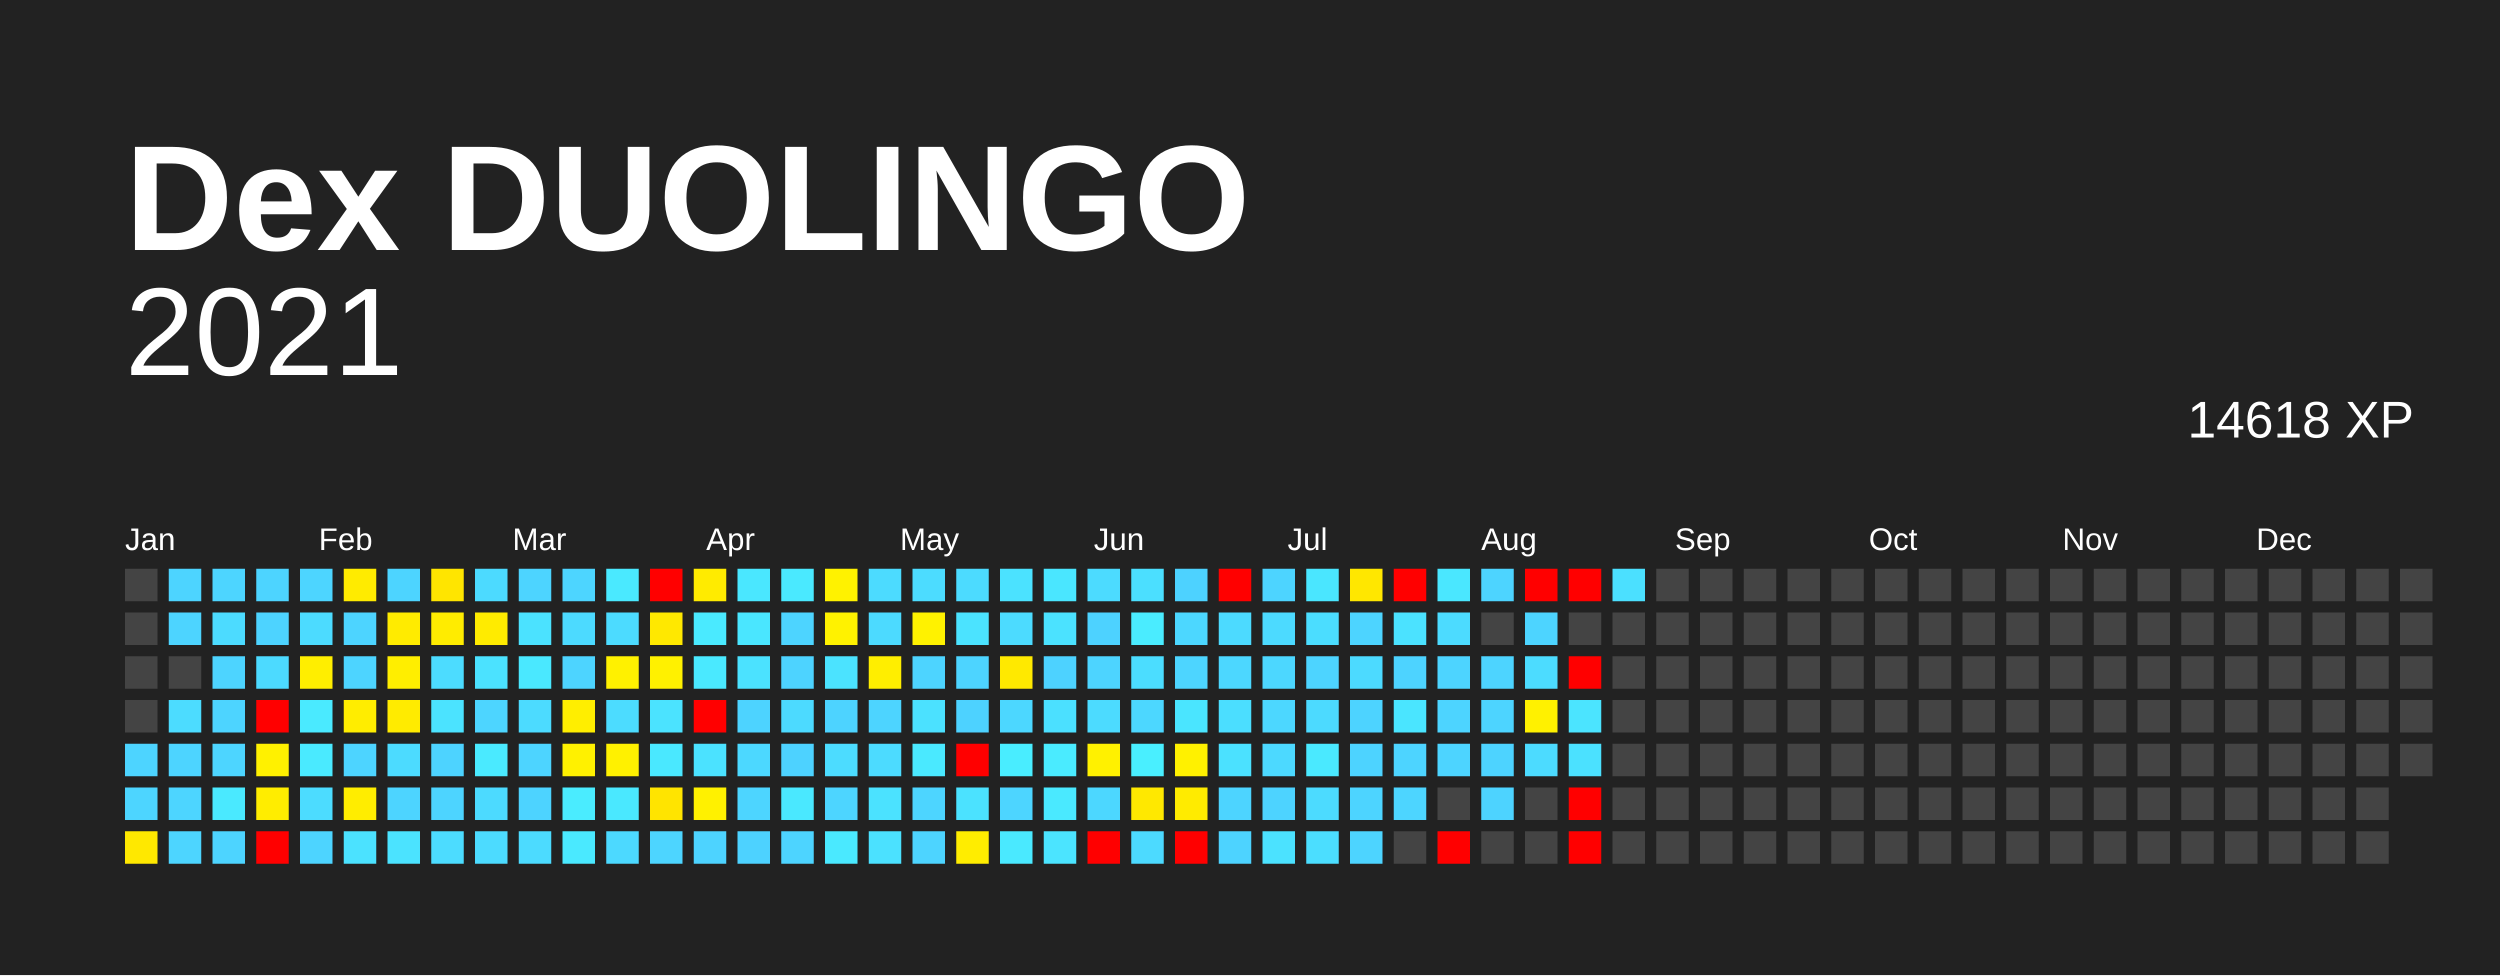
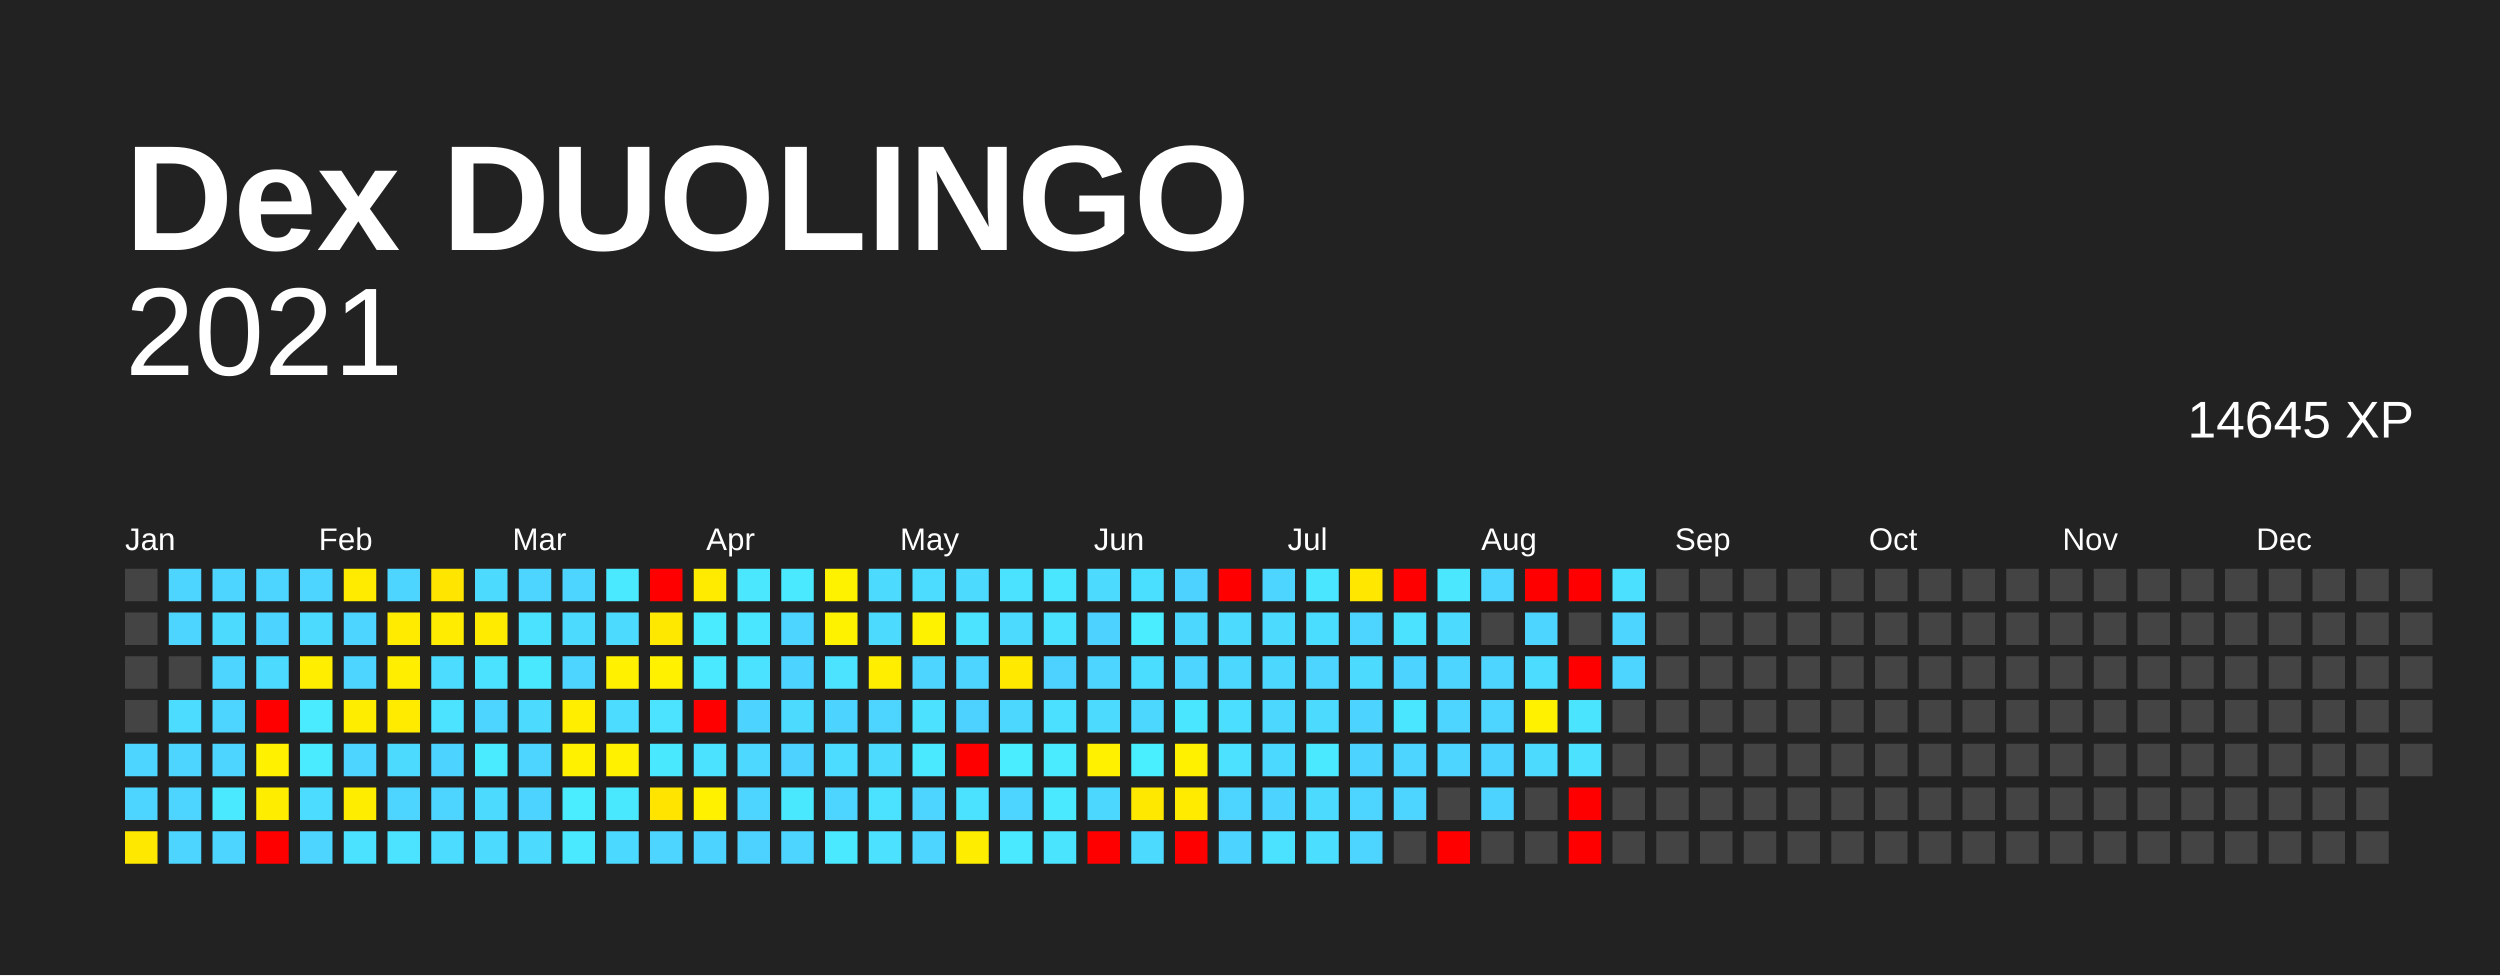
<svg xmlns="http://www.w3.org/2000/svg" baseProfile="full" height="78mm" version="1.1" viewBox="0,0,200,78" width="200mm">
  <defs />
  <rect fill="#222222" height="78" width="200" x="0" y="0" />
  <text fill="#FFFFFF" style="font-size:12px; font-family:Arial; font-weight:bold;" x="10" y="20">Dex DUOLINGO</text>
  <text alignment-baseline="hanging" fill="#FFFFFF" style="font-size:10.0px; font-family:Arial;" x="10" y="30">2021</text>
-   <text alignment-baseline="hanging" fill="#FFFFFF" style="font-size:4.125px; font-family:Arial;" x="175" y="35">14618 XP</text>
+   <text alignment-baseline="hanging" fill="#FFFFFF" style="font-size:4.125px; font-family:Arial;" x="175" y="35">14645 XP</text>
  <text fill="#FFFFFF" style="font-size:2.5px; font-family:Arial" x="10.0" y="44">Jan</text>
  <text fill="#FFFFFF" style="font-size:2.5px; font-family:Arial" x="25.5" y="44">Feb</text>
  <text fill="#FFFFFF" style="font-size:2.5px; font-family:Arial" x="41.0" y="44">Mar</text>
  <text fill="#FFFFFF" style="font-size:2.5px; font-family:Arial" x="56.5" y="44">Apr</text>
  <text fill="#FFFFFF" style="font-size:2.5px; font-family:Arial" x="72.0" y="44">May</text>
  <text fill="#FFFFFF" style="font-size:2.5px; font-family:Arial" x="87.5" y="44">Jun</text>
  <text fill="#FFFFFF" style="font-size:2.5px; font-family:Arial" x="103.0" y="44">Jul</text>
  <text fill="#FFFFFF" style="font-size:2.5px; font-family:Arial" x="118.5" y="44">Aug</text>
  <text fill="#FFFFFF" style="font-size:2.5px; font-family:Arial" x="134.0" y="44">Sep</text>
  <text fill="#FFFFFF" style="font-size:2.5px; font-family:Arial" x="149.5" y="44">Oct</text>
  <text fill="#FFFFFF" style="font-size:2.5px; font-family:Arial" x="165.0" y="44">Nov</text>
  <text fill="#FFFFFF" style="font-size:2.5px; font-family:Arial" x="180.5" y="44">Dec</text>
  <rect fill="#444444" height="2.6" width="2.6" x="10.0" y="45.5" />
  <rect fill="#444444" height="2.6" width="2.6" x="10.0" y="49.0" />
  <rect fill="#444444" height="2.6" width="2.6" x="10.0" y="52.5" />
  <rect fill="#444444" height="2.6" width="2.6" x="10.0" y="56.0" />
  <rect fill="#4dd4ff" height="2.6" width="2.6" x="10.0" y="59.5" />
  <rect fill="#4dd5ff" height="2.6" width="2.6" x="10.0" y="63.0" />
  <rect fill="#ffe800" height="2.6" width="2.6" x="10.0" y="66.5" />
  <rect fill="#4dd4ff" height="2.6" width="2.6" x="13.5" y="45.5" />
  <rect fill="#4dd4ff" height="2.6" width="2.6" x="13.5" y="49.0" />
  <rect fill="#444444" height="2.6" width="2.6" x="13.5" y="52.5" />
  <rect fill="#4cdcff" height="2.6" width="2.6" x="13.5" y="56.0" />
  <rect fill="#4dd4ff" height="2.6" width="2.6" x="13.5" y="59.5" />
  <rect fill="#4dd5ff" height="2.6" width="2.6" x="13.5" y="63.0" />
  <rect fill="#4dd5ff" height="2.6" width="2.6" x="13.5" y="66.5" />
  <rect fill="#4dd5ff" height="2.6" width="2.6" x="17.0" y="45.5" />
  <rect fill="#4cdbff" height="2.6" width="2.6" x="17.0" y="49.0" />
  <rect fill="#4dd4ff" height="2.6" width="2.6" x="17.0" y="52.5" />
  <rect fill="#4dd4ff" height="2.6" width="2.6" x="17.0" y="56.0" />
  <rect fill="#4dd5ff" height="2.6" width="2.6" x="17.0" y="59.5" />
  <rect fill="#4ae9ff" height="2.6" width="2.6" x="17.0" y="63.0" />
  <rect fill="#4dd4ff" height="2.6" width="2.6" x="17.0" y="66.5" />
  <rect fill="#4dd4ff" height="2.6" width="2.6" x="20.5" y="45.5" />
  <rect fill="#4dd3ff" height="2.6" width="2.6" x="20.5" y="49.0" />
  <rect fill="#4cdaff" height="2.6" width="2.6" x="20.5" y="52.5" />
  <rect fill="red" height="2.6" width="2.6" x="20.5" y="56.0" />
  <rect fill="#fff100" height="2.6" width="2.6" x="20.5" y="59.5" />
  <rect fill="#ffed00" height="2.6" width="2.6" x="20.5" y="63.0" />
  <rect fill="red" height="2.6" width="2.6" x="20.5" y="66.5" />
  <rect fill="#4dd5ff" height="2.6" width="2.6" x="24.0" y="45.5" />
  <rect fill="#4cdbff" height="2.6" width="2.6" x="24.0" y="49.0" />
  <rect fill="#ffee00" height="2.6" width="2.6" x="24.0" y="52.5" />
  <rect fill="#4aeaff" height="2.6" width="2.6" x="24.0" y="56.0" />
  <rect fill="#4aeaff" height="2.6" width="2.6" x="24.0" y="59.5" />
  <rect fill="#4cdcff" height="2.6" width="2.6" x="24.0" y="63.0" />
  <rect fill="#4dd4ff" height="2.6" width="2.6" x="24.0" y="66.5" />
  <rect fill="#ffeb00" height="2.6" width="2.6" x="27.5" y="45.5" />
  <rect fill="#4dd4ff" height="2.6" width="2.6" x="27.5" y="49.0" />
  <rect fill="#4dd4ff" height="2.6" width="2.6" x="27.5" y="52.5" />
  <rect fill="#ffed00" height="2.6" width="2.6" x="27.5" y="56.0" />
  <rect fill="#4dd4ff" height="2.6" width="2.6" x="27.5" y="59.5" />
  <rect fill="#ffed00" height="2.6" width="2.6" x="27.5" y="63.0" />
  <rect fill="#4be2ff" height="2.6" width="2.6" x="27.5" y="66.5" />
  <rect fill="#4dd4ff" height="2.6" width="2.6" x="31.0" y="45.5" />
  <rect fill="#ffeb00" height="2.6" width="2.6" x="31.0" y="49.0" />
  <rect fill="#ffee00" height="2.6" width="2.6" x="31.0" y="52.5" />
  <rect fill="#ffeb00" height="2.6" width="2.6" x="31.0" y="56.0" />
  <rect fill="#4cdbff" height="2.6" width="2.6" x="31.0" y="59.5" />
  <rect fill="#4dd4ff" height="2.6" width="2.6" x="31.0" y="63.0" />
  <rect fill="#4be3ff" height="2.6" width="2.6" x="31.0" y="66.5" />
  <rect fill="#ffe500" height="2.6" width="2.6" x="34.5" y="45.5" />
  <rect fill="#ffec00" height="2.6" width="2.6" x="34.5" y="49.0" />
  <rect fill="#4cdcff" height="2.6" width="2.6" x="34.5" y="52.5" />
  <rect fill="#4be3ff" height="2.6" width="2.6" x="34.5" y="56.0" />
  <rect fill="#4dd3ff" height="2.6" width="2.6" x="34.5" y="59.5" />
  <rect fill="#4dd4ff" height="2.6" width="2.6" x="34.5" y="63.0" />
  <rect fill="#4cdcff" height="2.6" width="2.6" x="34.5" y="66.5" />
  <rect fill="#4cdaff" height="2.6" width="2.6" x="38.0" y="45.5" />
  <rect fill="#ffeb00" height="2.6" width="2.6" x="38.0" y="49.0" />
  <rect fill="#4be2ff" height="2.6" width="2.6" x="38.0" y="52.5" />
  <rect fill="#4dd5ff" height="2.6" width="2.6" x="38.0" y="56.0" />
  <rect fill="#4aeaff" height="2.6" width="2.6" x="38.0" y="59.5" />
  <rect fill="#4cdaff" height="2.6" width="2.6" x="38.0" y="63.0" />
  <rect fill="#4cdbff" height="2.6" width="2.6" x="38.0" y="66.5" />
  <rect fill="#4dd4ff" height="2.6" width="2.6" x="41.5" y="45.5" />
  <rect fill="#4be2ff" height="2.6" width="2.6" x="41.5" y="49.0" />
  <rect fill="#4ae8ff" height="2.6" width="2.6" x="41.5" y="52.5" />
  <rect fill="#4cdbff" height="2.6" width="2.6" x="41.5" y="56.0" />
  <rect fill="#4dd4ff" height="2.6" width="2.6" x="41.5" y="59.5" />
  <rect fill="#4dd3ff" height="2.6" width="2.6" x="41.5" y="63.0" />
  <rect fill="#4cdbff" height="2.6" width="2.6" x="41.5" y="66.5" />
  <rect fill="#4dd5ff" height="2.6" width="2.6" x="45.0" y="45.5" />
  <rect fill="#4cdaff" height="2.6" width="2.6" x="45.0" y="49.0" />
  <rect fill="#4dd4ff" height="2.6" width="2.6" x="45.0" y="52.5" />
  <rect fill="#ffee00" height="2.6" width="2.6" x="45.0" y="56.0" />
  <rect fill="#fff100" height="2.6" width="2.6" x="45.0" y="59.5" />
  <rect fill="#4aecff" height="2.6" width="2.6" x="45.0" y="63.0" />
  <rect fill="#4ae9ff" height="2.6" width="2.6" x="45.0" y="66.5" />
  <rect fill="#4ae9ff" height="2.6" width="2.6" x="48.5" y="45.5" />
  <rect fill="#4cdbff" height="2.6" width="2.6" x="48.5" y="49.0" />
  <rect fill="#fff100" height="2.6" width="2.6" x="48.5" y="52.5" />
  <rect fill="#4cdcff" height="2.6" width="2.6" x="48.5" y="56.0" />
  <rect fill="#fff100" height="2.6" width="2.6" x="48.5" y="59.5" />
  <rect fill="#4ae8ff" height="2.6" width="2.6" x="48.5" y="63.0" />
  <rect fill="#4cd9ff" height="2.6" width="2.6" x="48.5" y="66.5" />
  <rect fill="red" height="2.6" width="2.6" x="52.0" y="45.5" />
  <rect fill="#ffe800" height="2.6" width="2.6" x="52.0" y="49.0" />
  <rect fill="#fff100" height="2.6" width="2.6" x="52.0" y="52.5" />
  <rect fill="#4be3ff" height="2.6" width="2.6" x="52.0" y="56.0" />
  <rect fill="#4ae8ff" height="2.6" width="2.6" x="52.0" y="59.5" />
  <rect fill="#ffe400" height="2.6" width="2.6" x="52.0" y="63.0" />
  <rect fill="#4dd5ff" height="2.6" width="2.6" x="52.0" y="66.5" />
  <rect fill="#ffeb00" height="2.6" width="2.6" x="55.5" y="45.5" />
  <rect fill="#4aeaff" height="2.6" width="2.6" x="55.5" y="49.0" />
  <rect fill="#4ae9ff" height="2.6" width="2.6" x="55.5" y="52.5" />
  <rect fill="red" height="2.6" width="2.6" x="55.5" y="56.0" />
  <rect fill="#4be2ff" height="2.6" width="2.6" x="55.5" y="59.5" />
  <rect fill="#fff100" height="2.6" width="2.6" x="55.5" y="63.0" />
  <rect fill="#4dd3ff" height="2.6" width="2.6" x="55.5" y="66.5" />
  <rect fill="#4ae7ff" height="2.6" width="2.6" x="59.0" y="45.5" />
  <rect fill="#4ae6ff" height="2.6" width="2.6" x="59.0" y="49.0" />
  <rect fill="#4be2ff" height="2.6" width="2.6" x="59.0" y="52.5" />
  <rect fill="#4dd3ff" height="2.6" width="2.6" x="59.0" y="56.0" />
  <rect fill="#4cd8ff" height="2.6" width="2.6" x="59.0" y="59.5" />
  <rect fill="#4dd5ff" height="2.6" width="2.6" x="59.0" y="63.0" />
  <rect fill="#4dd2ff" height="2.6" width="2.6" x="59.0" y="66.5" />
  <rect fill="#4ae9ff" height="2.6" width="2.6" x="62.5" y="45.5" />
  <rect fill="#4dd4ff" height="2.6" width="2.6" x="62.5" y="49.0" />
  <rect fill="#4dd3ff" height="2.6" width="2.6" x="62.5" y="52.5" />
  <rect fill="#4cdaff" height="2.6" width="2.6" x="62.5" y="56.0" />
  <rect fill="#4dd2ff" height="2.6" width="2.6" x="62.5" y="59.5" />
  <rect fill="#4ae8ff" height="2.6" width="2.6" x="62.5" y="63.0" />
  <rect fill="#4dd4ff" height="2.6" width="2.6" x="62.5" y="66.5" />
  <rect fill="#fff200" height="2.6" width="2.6" x="66.0" y="45.5" />
  <rect fill="#fff200" height="2.6" width="2.6" x="66.0" y="49.0" />
  <rect fill="#4be3ff" height="2.6" width="2.6" x="66.0" y="52.5" />
  <rect fill="#4dd3ff" height="2.6" width="2.6" x="66.0" y="56.0" />
  <rect fill="#4cdcff" height="2.6" width="2.6" x="66.0" y="59.5" />
  <rect fill="#4dd5ff" height="2.6" width="2.6" x="66.0" y="63.0" />
  <rect fill="#4ae9ff" height="2.6" width="2.6" x="66.0" y="66.5" />
  <rect fill="#4cdbff" height="2.6" width="2.6" x="69.5" y="45.5" />
  <rect fill="#4cdaff" height="2.6" width="2.6" x="69.5" y="49.0" />
  <rect fill="#ffee00" height="2.6" width="2.6" x="69.5" y="52.5" />
  <rect fill="#4dd4ff" height="2.6" width="2.6" x="69.5" y="56.0" />
  <rect fill="#4cdbff" height="2.6" width="2.6" x="69.5" y="59.5" />
  <rect fill="#4be2ff" height="2.6" width="2.6" x="69.5" y="63.0" />
  <rect fill="#4be1ff" height="2.6" width="2.6" x="69.5" y="66.5" />
  <rect fill="#4cdcff" height="2.6" width="2.6" x="73.0" y="45.5" />
  <rect fill="#fff200" height="2.6" width="2.6" x="73.0" y="49.0" />
  <rect fill="#4dd4ff" height="2.6" width="2.6" x="73.0" y="52.5" />
  <rect fill="#4be1ff" height="2.6" width="2.6" x="73.0" y="56.0" />
  <rect fill="#4ae9ff" height="2.6" width="2.6" x="73.0" y="59.5" />
  <rect fill="#4dd5ff" height="2.6" width="2.6" x="73.0" y="63.0" />
  <rect fill="#4dd4ff" height="2.6" width="2.6" x="73.0" y="66.5" />
  <rect fill="#4cdbff" height="2.6" width="2.6" x="76.5" y="45.5" />
  <rect fill="#4be3ff" height="2.6" width="2.6" x="76.5" y="49.0" />
  <rect fill="#4dd4ff" height="2.6" width="2.6" x="76.5" y="52.5" />
  <rect fill="#4dd2ff" height="2.6" width="2.6" x="76.5" y="56.0" />
  <rect fill="red" height="2.6" width="2.6" x="76.5" y="59.5" />
  <rect fill="#4be2ff" height="2.6" width="2.6" x="76.5" y="63.0" />
  <rect fill="#ffed00" height="2.6" width="2.6" x="76.5" y="66.5" />
  <rect fill="#4be2ff" height="2.6" width="2.6" x="80.0" y="45.5" />
  <rect fill="#4cdbff" height="2.6" width="2.6" x="80.0" y="49.0" />
  <rect fill="#ffe900" height="2.6" width="2.6" x="80.0" y="52.5" />
  <rect fill="#4cd7ff" height="2.6" width="2.6" x="80.0" y="56.0" />
  <rect fill="#49edff" height="2.6" width="2.6" x="80.0" y="59.5" />
  <rect fill="#4dd5ff" height="2.6" width="2.6" x="80.0" y="63.0" />
  <rect fill="#4ae9ff" height="2.6" width="2.6" x="80.0" y="66.5" />
  <rect fill="#4ae6ff" height="2.6" width="2.6" x="83.5" y="45.5" />
  <rect fill="#4be2ff" height="2.6" width="2.6" x="83.5" y="49.0" />
  <rect fill="#4dd2ff" height="2.6" width="2.6" x="83.5" y="52.5" />
  <rect fill="#4be0ff" height="2.6" width="2.6" x="83.5" y="56.0" />
  <rect fill="#4aebff" height="2.6" width="2.6" x="83.5" y="59.5" />
  <rect fill="#4ae9ff" height="2.6" width="2.6" x="83.5" y="63.0" />
  <rect fill="#4be4ff" height="2.6" width="2.6" x="83.5" y="66.5" />
  <rect fill="#4cdbff" height="2.6" width="2.6" x="87.0" y="45.5" />
  <rect fill="#4dd2ff" height="2.6" width="2.6" x="87.0" y="49.0" />
  <rect fill="#4dd4ff" height="2.6" width="2.6" x="87.0" y="52.5" />
  <rect fill="#4cdbff" height="2.6" width="2.6" x="87.0" y="56.0" />
  <rect fill="#fff100" height="2.6" width="2.6" x="87.0" y="59.5" />
  <rect fill="#4cd7ff" height="2.6" width="2.6" x="87.0" y="63.0" />
  <rect fill="red" height="2.6" width="2.6" x="87.0" y="66.5" />
  <rect fill="#4bdfff" height="2.6" width="2.6" x="90.5" y="45.5" />
  <rect fill="#4aecff" height="2.6" width="2.6" x="90.5" y="49.0" />
  <rect fill="#4bddff" height="2.6" width="2.6" x="90.5" y="52.5" />
  <rect fill="#4cd7ff" height="2.6" width="2.6" x="90.5" y="56.0" />
  <rect fill="#49efff" height="2.6" width="2.6" x="90.5" y="59.5" />
  <rect fill="#ffe800" height="2.6" width="2.6" x="90.5" y="63.0" />
  <rect fill="#4cdaff" height="2.6" width="2.6" x="90.5" y="66.5" />
  <rect fill="#4dd2ff" height="2.6" width="2.6" x="94.0" y="45.5" />
  <rect fill="#4cd7ff" height="2.6" width="2.6" x="94.0" y="49.0" />
  <rect fill="#4dd5ff" height="2.6" width="2.6" x="94.0" y="52.5" />
  <rect fill="#4ae5ff" height="2.6" width="2.6" x="94.0" y="56.0" />
  <rect fill="#fff100" height="2.6" width="2.6" x="94.0" y="59.5" />
  <rect fill="#ffeb00" height="2.6" width="2.6" x="94.0" y="63.0" />
  <rect fill="red" height="2.6" width="2.6" x="94.0" y="66.5" />
  <rect fill="red" height="2.6" width="2.6" x="97.5" y="45.5" />
  <rect fill="#4cdaff" height="2.6" width="2.6" x="97.5" y="49.0" />
  <rect fill="#4cd7ff" height="2.6" width="2.6" x="97.5" y="52.5" />
  <rect fill="#4bdeff" height="2.6" width="2.6" x="97.5" y="56.0" />
  <rect fill="#4be1ff" height="2.6" width="2.6" x="97.5" y="59.5" />
  <rect fill="#4dd4ff" height="2.6" width="2.6" x="97.5" y="63.0" />
  <rect fill="#4dd3ff" height="2.6" width="2.6" x="97.5" y="66.5" />
  <rect fill="#4dd4ff" height="2.6" width="2.6" x="101.0" y="45.5" />
  <rect fill="#4cdaff" height="2.6" width="2.6" x="101.0" y="49.0" />
  <rect fill="#4cd7ff" height="2.6" width="2.6" x="101.0" y="52.5" />
  <rect fill="#4cd7ff" height="2.6" width="2.6" x="101.0" y="56.0" />
  <rect fill="#4cd9ff" height="2.6" width="2.6" x="101.0" y="59.5" />
  <rect fill="#4dd3ff" height="2.6" width="2.6" x="101.0" y="63.0" />
  <rect fill="#4be2ff" height="2.6" width="2.6" x="101.0" y="66.5" />
  <rect fill="#4ae6ff" height="2.6" width="2.6" x="104.5" y="45.5" />
  <rect fill="#4bddff" height="2.6" width="2.6" x="104.5" y="49.0" />
  <rect fill="#4dd4ff" height="2.6" width="2.6" x="104.5" y="52.5" />
  <rect fill="#4cdaff" height="2.6" width="2.6" x="104.5" y="56.0" />
  <rect fill="#4ae9ff" height="2.6" width="2.6" x="104.5" y="59.5" />
  <rect fill="#4cdbff" height="2.6" width="2.6" x="104.5" y="63.0" />
  <rect fill="#4bdeff" height="2.6" width="2.6" x="104.5" y="66.5" />
  <rect fill="#ffe700" height="2.6" width="2.6" x="108.0" y="45.5" />
  <rect fill="#4dd4ff" height="2.6" width="2.6" x="108.0" y="49.0" />
  <rect fill="#4cdaff" height="2.6" width="2.6" x="108.0" y="52.5" />
  <rect fill="#4dd3ff" height="2.6" width="2.6" x="108.0" y="56.0" />
  <rect fill="#4dd3ff" height="2.6" width="2.6" x="108.0" y="59.5" />
  <rect fill="#4dd4ff" height="2.6" width="2.6" x="108.0" y="63.0" />
  <rect fill="#4dd4ff" height="2.6" width="2.6" x="108.0" y="66.5" />
  <rect fill="red" height="2.6" width="2.6" x="111.5" y="45.5" />
  <rect fill="#4be2ff" height="2.6" width="2.6" x="111.5" y="49.0" />
  <rect fill="#4dd3ff" height="2.6" width="2.6" x="111.5" y="52.5" />
  <rect fill="#4ae5ff" height="2.6" width="2.6" x="111.5" y="56.0" />
  <rect fill="#4dd4ff" height="2.6" width="2.6" x="111.5" y="59.5" />
  <rect fill="#4dd5ff" height="2.6" width="2.6" x="111.5" y="63.0" />
  <rect fill="#444444" height="2.6" width="2.6" x="111.5" y="66.5" />
  <rect fill="#4ae7ff" height="2.6" width="2.6" x="115.0" y="45.5" />
  <rect fill="#4cdbff" height="2.6" width="2.6" x="115.0" y="49.0" />
  <rect fill="#4dd4ff" height="2.6" width="2.6" x="115.0" y="52.5" />
  <rect fill="#4dd4ff" height="2.6" width="2.6" x="115.0" y="56.0" />
  <rect fill="#4dd4ff" height="2.6" width="2.6" x="115.0" y="59.5" />
  <rect fill="#444444" height="2.6" width="2.6" x="115.0" y="63.0" />
  <rect fill="red" height="2.6" width="2.6" x="115.0" y="66.5" />
  <rect fill="#4dd4ff" height="2.6" width="2.6" x="118.5" y="45.5" />
  <rect fill="#444444" height="2.6" width="2.6" x="118.5" y="49.0" />
  <rect fill="#4dd4ff" height="2.6" width="2.6" x="118.5" y="52.5" />
  <rect fill="#4dd4ff" height="2.6" width="2.6" x="118.5" y="56.0" />
  <rect fill="#4dd3ff" height="2.6" width="2.6" x="118.5" y="59.5" />
  <rect fill="#4dd3ff" height="2.6" width="2.6" x="118.5" y="63.0" />
  <rect fill="#444444" height="2.6" width="2.6" x="118.5" y="66.5" />
  <rect fill="red" height="2.6" width="2.6" x="122.0" y="45.5" />
  <rect fill="#4dd4ff" height="2.6" width="2.6" x="122.0" y="49.0" />
  <rect fill="#4cdcff" height="2.6" width="2.6" x="122.0" y="52.5" />
  <rect fill="#fff100" height="2.6" width="2.6" x="122.0" y="56.0" />
  <rect fill="#4cdbff" height="2.6" width="2.6" x="122.0" y="59.5" />
  <rect fill="#444444" height="2.6" width="2.6" x="122.0" y="63.0" />
  <rect fill="#444444" height="2.6" width="2.6" x="122.0" y="66.5" />
  <rect fill="red" height="2.6" width="2.6" x="125.5" y="45.5" />
  <rect fill="#444444" height="2.6" width="2.6" x="125.5" y="49.0" />
  <rect fill="red" height="2.6" width="2.6" x="125.5" y="52.5" />
  <rect fill="#4be4ff" height="2.6" width="2.6" x="125.5" y="56.0" />
  <rect fill="#4be1ff" height="2.6" width="2.6" x="125.5" y="59.5" />
  <rect fill="red" height="2.6" width="2.6" x="125.5" y="63.0" />
  <rect fill="red" height="2.6" width="2.6" x="125.5" y="66.5" />
  <rect fill="#4be0ff" height="2.6" width="2.6" x="129.0" y="45.5" />
-   <rect fill="#444444" height="2.6" width="2.6" x="129.0" y="49.0" />
-   <rect fill="#444444" height="2.6" width="2.6" x="129.0" y="52.5" />
+   <rect fill="#4dd4ff" height="2.6" width="2.6" x="129.0" y="49.0" />
+   <rect fill="#4dd4ff" height="2.6" width="2.6" x="129.0" y="52.5" />
  <rect fill="#444444" height="2.6" width="2.6" x="129.0" y="56.0" />
  <rect fill="#444444" height="2.6" width="2.6" x="129.0" y="59.5" />
  <rect fill="#444444" height="2.6" width="2.6" x="129.0" y="63.0" />
  <rect fill="#444444" height="2.6" width="2.6" x="129.0" y="66.5" />
  <rect fill="#444444" height="2.6" width="2.6" x="132.5" y="45.5" />
  <rect fill="#444444" height="2.6" width="2.6" x="132.5" y="49.0" />
  <rect fill="#444444" height="2.6" width="2.6" x="132.5" y="52.5" />
  <rect fill="#444444" height="2.6" width="2.6" x="132.5" y="56.0" />
  <rect fill="#444444" height="2.6" width="2.6" x="132.5" y="59.5" />
  <rect fill="#444444" height="2.6" width="2.6" x="132.5" y="63.0" />
  <rect fill="#444444" height="2.6" width="2.6" x="132.5" y="66.5" />
  <rect fill="#444444" height="2.6" width="2.6" x="136.0" y="45.5" />
  <rect fill="#444444" height="2.6" width="2.6" x="136.0" y="49.0" />
  <rect fill="#444444" height="2.6" width="2.6" x="136.0" y="52.5" />
  <rect fill="#444444" height="2.6" width="2.6" x="136.0" y="56.0" />
  <rect fill="#444444" height="2.6" width="2.6" x="136.0" y="59.5" />
  <rect fill="#444444" height="2.6" width="2.6" x="136.0" y="63.0" />
  <rect fill="#444444" height="2.6" width="2.6" x="136.0" y="66.5" />
  <rect fill="#444444" height="2.6" width="2.6" x="139.5" y="45.5" />
  <rect fill="#444444" height="2.6" width="2.6" x="139.5" y="49.0" />
  <rect fill="#444444" height="2.6" width="2.6" x="139.5" y="52.5" />
  <rect fill="#444444" height="2.6" width="2.6" x="139.5" y="56.0" />
  <rect fill="#444444" height="2.6" width="2.6" x="139.5" y="59.5" />
  <rect fill="#444444" height="2.6" width="2.6" x="139.5" y="63.0" />
  <rect fill="#444444" height="2.6" width="2.6" x="139.5" y="66.5" />
  <rect fill="#444444" height="2.6" width="2.6" x="143.0" y="45.5" />
  <rect fill="#444444" height="2.6" width="2.6" x="143.0" y="49.0" />
  <rect fill="#444444" height="2.6" width="2.6" x="143.0" y="52.5" />
  <rect fill="#444444" height="2.6" width="2.6" x="143.0" y="56.0" />
  <rect fill="#444444" height="2.6" width="2.6" x="143.0" y="59.5" />
  <rect fill="#444444" height="2.6" width="2.6" x="143.0" y="63.0" />
  <rect fill="#444444" height="2.6" width="2.6" x="143.0" y="66.5" />
  <rect fill="#444444" height="2.6" width="2.6" x="146.5" y="45.5" />
  <rect fill="#444444" height="2.6" width="2.6" x="146.5" y="49.0" />
  <rect fill="#444444" height="2.6" width="2.6" x="146.5" y="52.5" />
  <rect fill="#444444" height="2.6" width="2.6" x="146.5" y="56.0" />
  <rect fill="#444444" height="2.6" width="2.6" x="146.5" y="59.5" />
  <rect fill="#444444" height="2.6" width="2.6" x="146.5" y="63.0" />
  <rect fill="#444444" height="2.6" width="2.6" x="146.5" y="66.5" />
  <rect fill="#444444" height="2.6" width="2.6" x="150.0" y="45.5" />
  <rect fill="#444444" height="2.6" width="2.6" x="150.0" y="49.0" />
  <rect fill="#444444" height="2.6" width="2.6" x="150.0" y="52.5" />
  <rect fill="#444444" height="2.6" width="2.6" x="150.0" y="56.0" />
  <rect fill="#444444" height="2.6" width="2.6" x="150.0" y="59.5" />
  <rect fill="#444444" height="2.6" width="2.6" x="150.0" y="63.0" />
  <rect fill="#444444" height="2.6" width="2.6" x="150.0" y="66.5" />
  <rect fill="#444444" height="2.6" width="2.6" x="153.5" y="45.5" />
  <rect fill="#444444" height="2.6" width="2.6" x="153.5" y="49.0" />
  <rect fill="#444444" height="2.6" width="2.6" x="153.5" y="52.5" />
  <rect fill="#444444" height="2.6" width="2.6" x="153.5" y="56.0" />
  <rect fill="#444444" height="2.6" width="2.6" x="153.5" y="59.5" />
  <rect fill="#444444" height="2.6" width="2.6" x="153.5" y="63.0" />
  <rect fill="#444444" height="2.6" width="2.6" x="153.5" y="66.5" />
  <rect fill="#444444" height="2.6" width="2.6" x="157.0" y="45.5" />
  <rect fill="#444444" height="2.6" width="2.6" x="157.0" y="49.0" />
  <rect fill="#444444" height="2.6" width="2.6" x="157.0" y="52.5" />
  <rect fill="#444444" height="2.6" width="2.6" x="157.0" y="56.0" />
  <rect fill="#444444" height="2.6" width="2.6" x="157.0" y="59.5" />
  <rect fill="#444444" height="2.6" width="2.6" x="157.0" y="63.0" />
  <rect fill="#444444" height="2.6" width="2.6" x="157.0" y="66.5" />
  <rect fill="#444444" height="2.6" width="2.6" x="160.5" y="45.5" />
  <rect fill="#444444" height="2.6" width="2.6" x="160.5" y="49.0" />
  <rect fill="#444444" height="2.6" width="2.6" x="160.5" y="52.5" />
  <rect fill="#444444" height="2.6" width="2.6" x="160.5" y="56.0" />
  <rect fill="#444444" height="2.6" width="2.6" x="160.5" y="59.5" />
  <rect fill="#444444" height="2.6" width="2.6" x="160.5" y="63.0" />
  <rect fill="#444444" height="2.6" width="2.6" x="160.5" y="66.5" />
  <rect fill="#444444" height="2.6" width="2.6" x="164.0" y="45.5" />
  <rect fill="#444444" height="2.6" width="2.6" x="164.0" y="49.0" />
  <rect fill="#444444" height="2.6" width="2.6" x="164.0" y="52.5" />
  <rect fill="#444444" height="2.6" width="2.6" x="164.0" y="56.0" />
  <rect fill="#444444" height="2.6" width="2.6" x="164.0" y="59.5" />
  <rect fill="#444444" height="2.6" width="2.6" x="164.0" y="63.0" />
  <rect fill="#444444" height="2.6" width="2.6" x="164.0" y="66.5" />
  <rect fill="#444444" height="2.6" width="2.6" x="167.5" y="45.5" />
  <rect fill="#444444" height="2.6" width="2.6" x="167.5" y="49.0" />
  <rect fill="#444444" height="2.6" width="2.6" x="167.5" y="52.5" />
  <rect fill="#444444" height="2.6" width="2.6" x="167.5" y="56.0" />
  <rect fill="#444444" height="2.6" width="2.6" x="167.5" y="59.5" />
  <rect fill="#444444" height="2.6" width="2.6" x="167.5" y="63.0" />
  <rect fill="#444444" height="2.6" width="2.6" x="167.5" y="66.5" />
  <rect fill="#444444" height="2.6" width="2.6" x="171.0" y="45.5" />
  <rect fill="#444444" height="2.6" width="2.6" x="171.0" y="49.0" />
  <rect fill="#444444" height="2.6" width="2.6" x="171.0" y="52.5" />
  <rect fill="#444444" height="2.6" width="2.6" x="171.0" y="56.0" />
  <rect fill="#444444" height="2.6" width="2.6" x="171.0" y="59.5" />
  <rect fill="#444444" height="2.6" width="2.6" x="171.0" y="63.0" />
  <rect fill="#444444" height="2.6" width="2.6" x="171.0" y="66.5" />
  <rect fill="#444444" height="2.6" width="2.6" x="174.5" y="45.5" />
  <rect fill="#444444" height="2.6" width="2.6" x="174.5" y="49.0" />
  <rect fill="#444444" height="2.6" width="2.6" x="174.5" y="52.5" />
  <rect fill="#444444" height="2.6" width="2.6" x="174.5" y="56.0" />
  <rect fill="#444444" height="2.6" width="2.6" x="174.5" y="59.5" />
  <rect fill="#444444" height="2.6" width="2.6" x="174.5" y="63.0" />
  <rect fill="#444444" height="2.6" width="2.6" x="174.5" y="66.5" />
  <rect fill="#444444" height="2.6" width="2.6" x="178.0" y="45.5" />
  <rect fill="#444444" height="2.6" width="2.6" x="178.0" y="49.0" />
  <rect fill="#444444" height="2.6" width="2.6" x="178.0" y="52.5" />
  <rect fill="#444444" height="2.6" width="2.6" x="178.0" y="56.0" />
  <rect fill="#444444" height="2.6" width="2.6" x="178.0" y="59.5" />
  <rect fill="#444444" height="2.6" width="2.6" x="178.0" y="63.0" />
  <rect fill="#444444" height="2.6" width="2.6" x="178.0" y="66.5" />
  <rect fill="#444444" height="2.6" width="2.6" x="181.5" y="45.5" />
  <rect fill="#444444" height="2.6" width="2.6" x="181.5" y="49.0" />
  <rect fill="#444444" height="2.6" width="2.6" x="181.5" y="52.5" />
  <rect fill="#444444" height="2.6" width="2.6" x="181.5" y="56.0" />
  <rect fill="#444444" height="2.6" width="2.6" x="181.5" y="59.5" />
  <rect fill="#444444" height="2.6" width="2.6" x="181.5" y="63.0" />
  <rect fill="#444444" height="2.6" width="2.6" x="181.5" y="66.5" />
  <rect fill="#444444" height="2.6" width="2.6" x="185.0" y="45.5" />
  <rect fill="#444444" height="2.6" width="2.6" x="185.0" y="49.0" />
  <rect fill="#444444" height="2.6" width="2.6" x="185.0" y="52.5" />
  <rect fill="#444444" height="2.6" width="2.6" x="185.0" y="56.0" />
  <rect fill="#444444" height="2.6" width="2.6" x="185.0" y="59.5" />
  <rect fill="#444444" height="2.6" width="2.6" x="185.0" y="63.0" />
  <rect fill="#444444" height="2.6" width="2.6" x="185.0" y="66.5" />
  <rect fill="#444444" height="2.6" width="2.6" x="188.5" y="45.5" />
  <rect fill="#444444" height="2.6" width="2.6" x="188.5" y="49.0" />
  <rect fill="#444444" height="2.6" width="2.6" x="188.5" y="52.5" />
  <rect fill="#444444" height="2.6" width="2.6" x="188.5" y="56.0" />
  <rect fill="#444444" height="2.6" width="2.6" x="188.5" y="59.5" />
  <rect fill="#444444" height="2.6" width="2.6" x="188.5" y="63.0" />
  <rect fill="#444444" height="2.6" width="2.6" x="188.5" y="66.5" />
  <rect fill="#444444" height="2.6" width="2.6" x="192.0" y="45.5" />
  <rect fill="#444444" height="2.6" width="2.6" x="192.0" y="49.0" />
  <rect fill="#444444" height="2.6" width="2.6" x="192.0" y="52.5" />
  <rect fill="#444444" height="2.6" width="2.6" x="192.0" y="56.0" />
  <rect fill="#444444" height="2.6" width="2.6" x="192.0" y="59.5" />
</svg>
